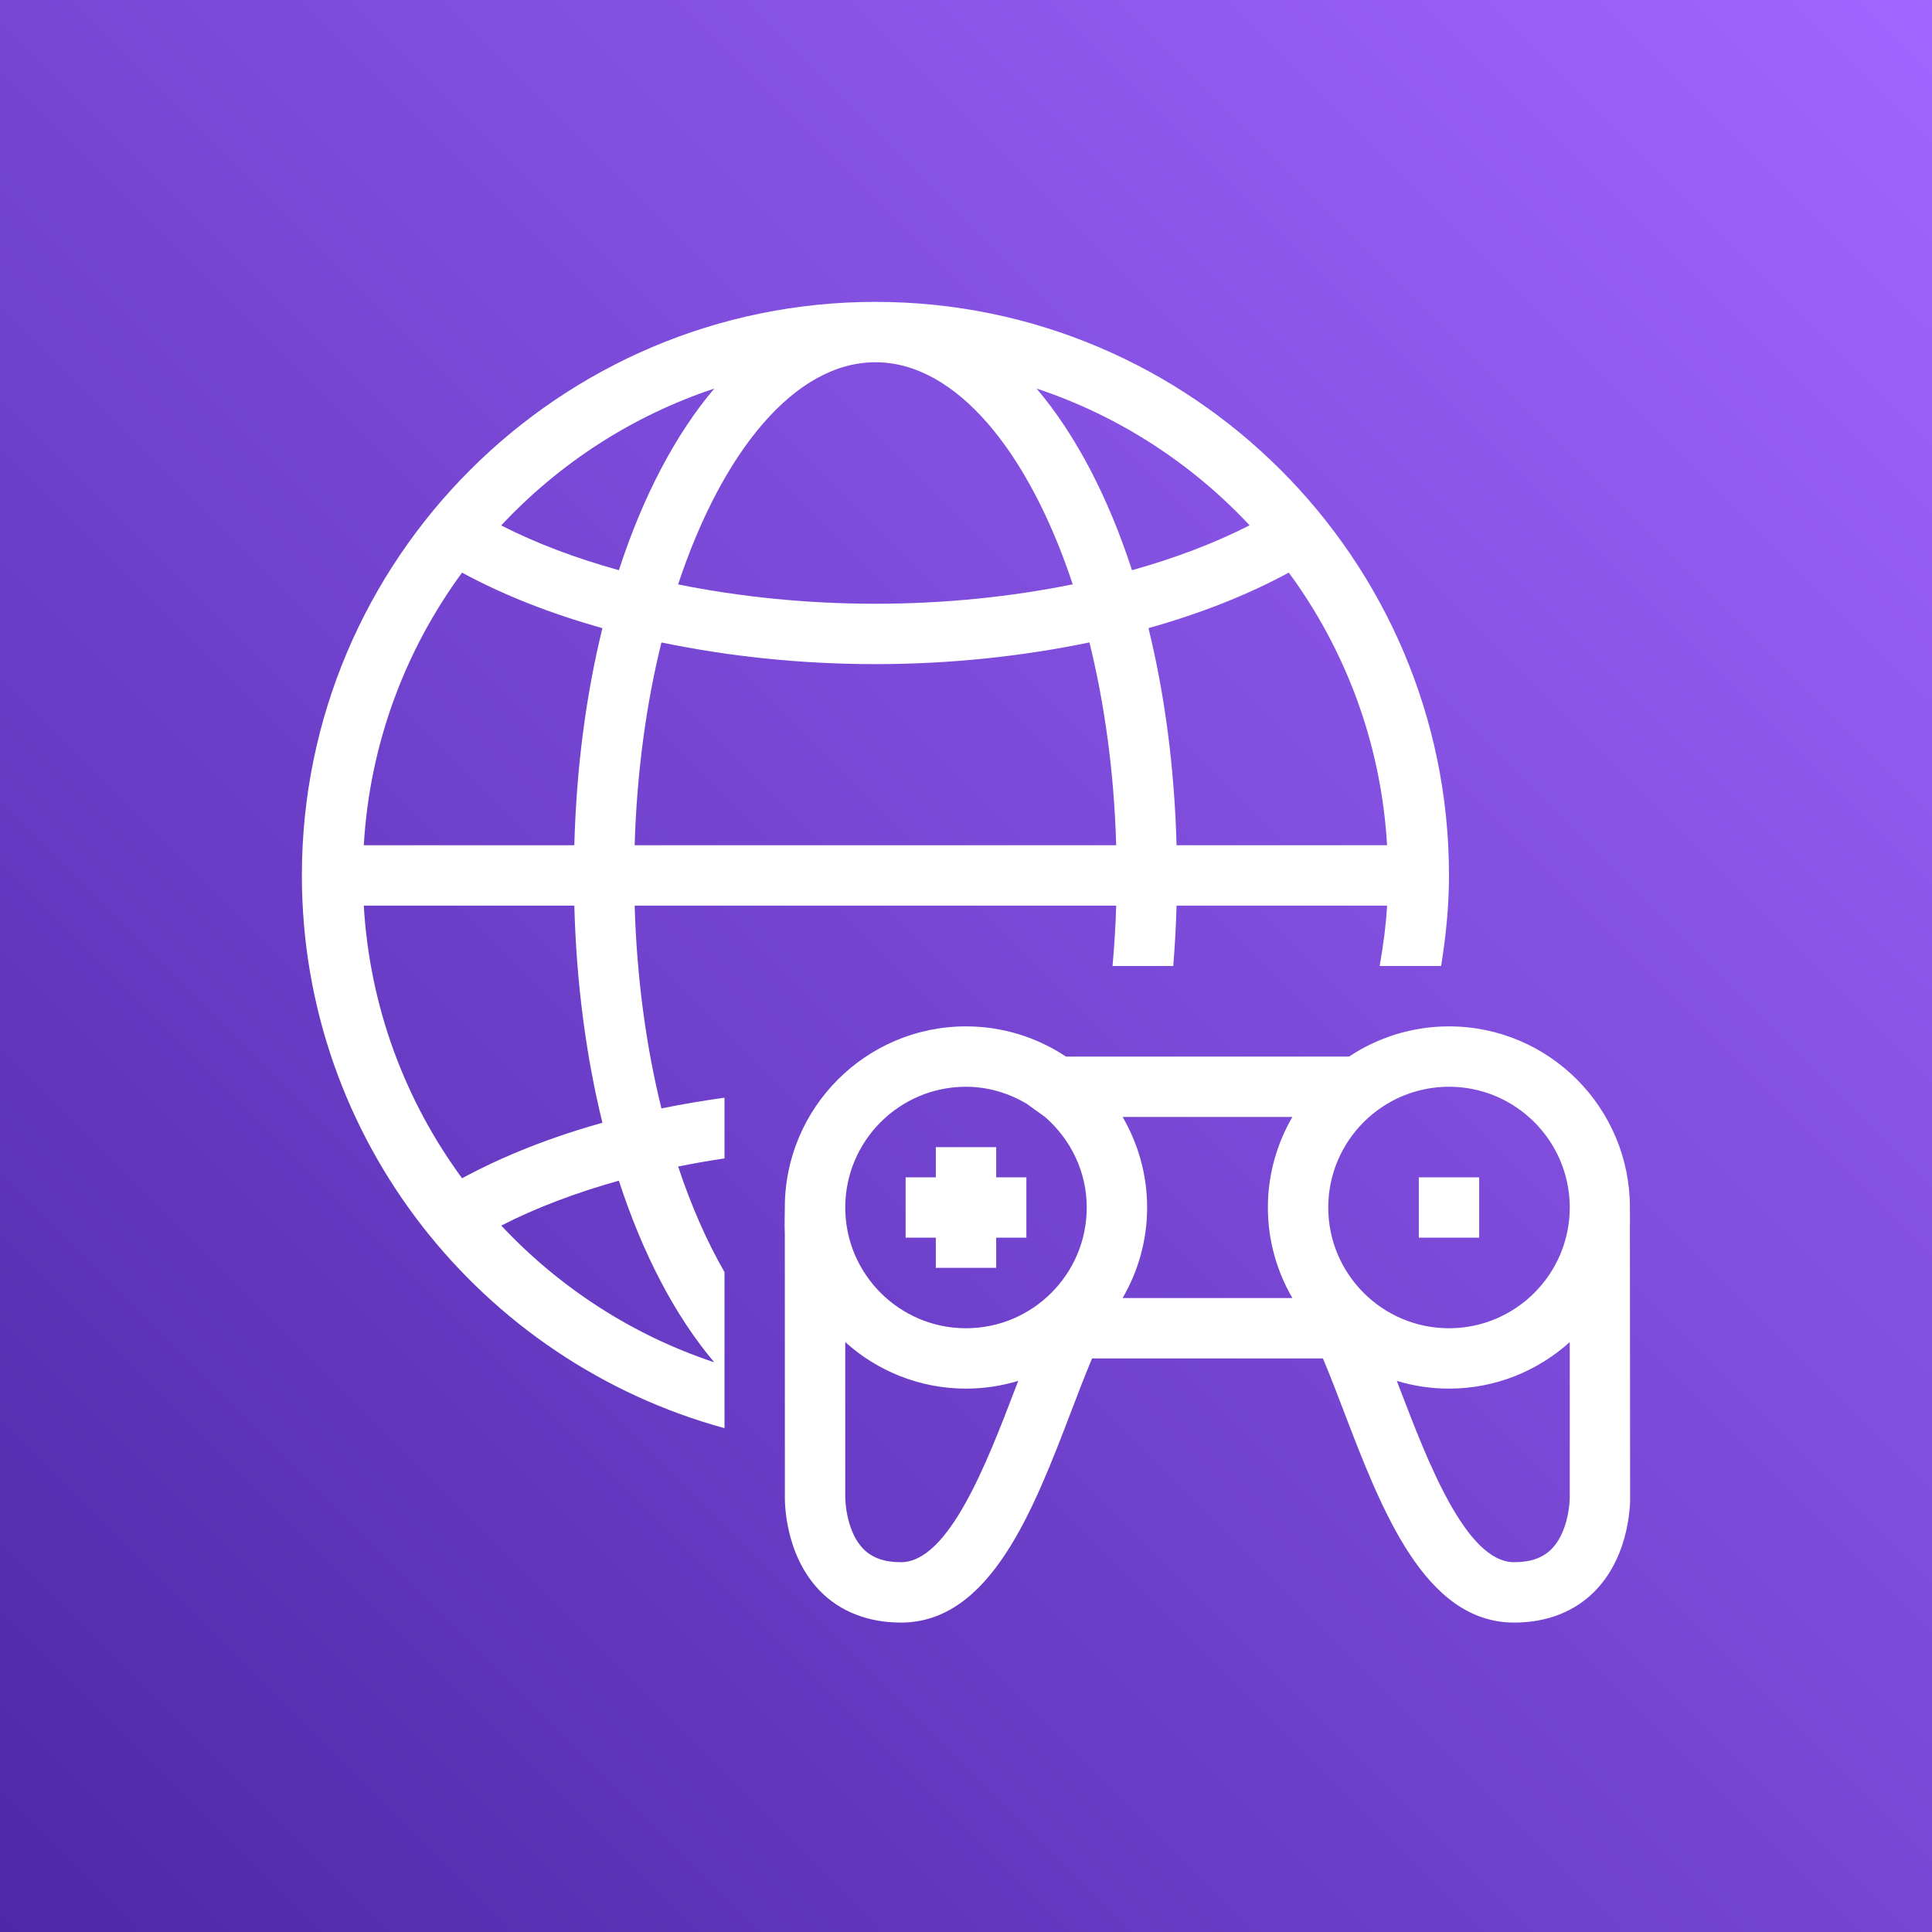
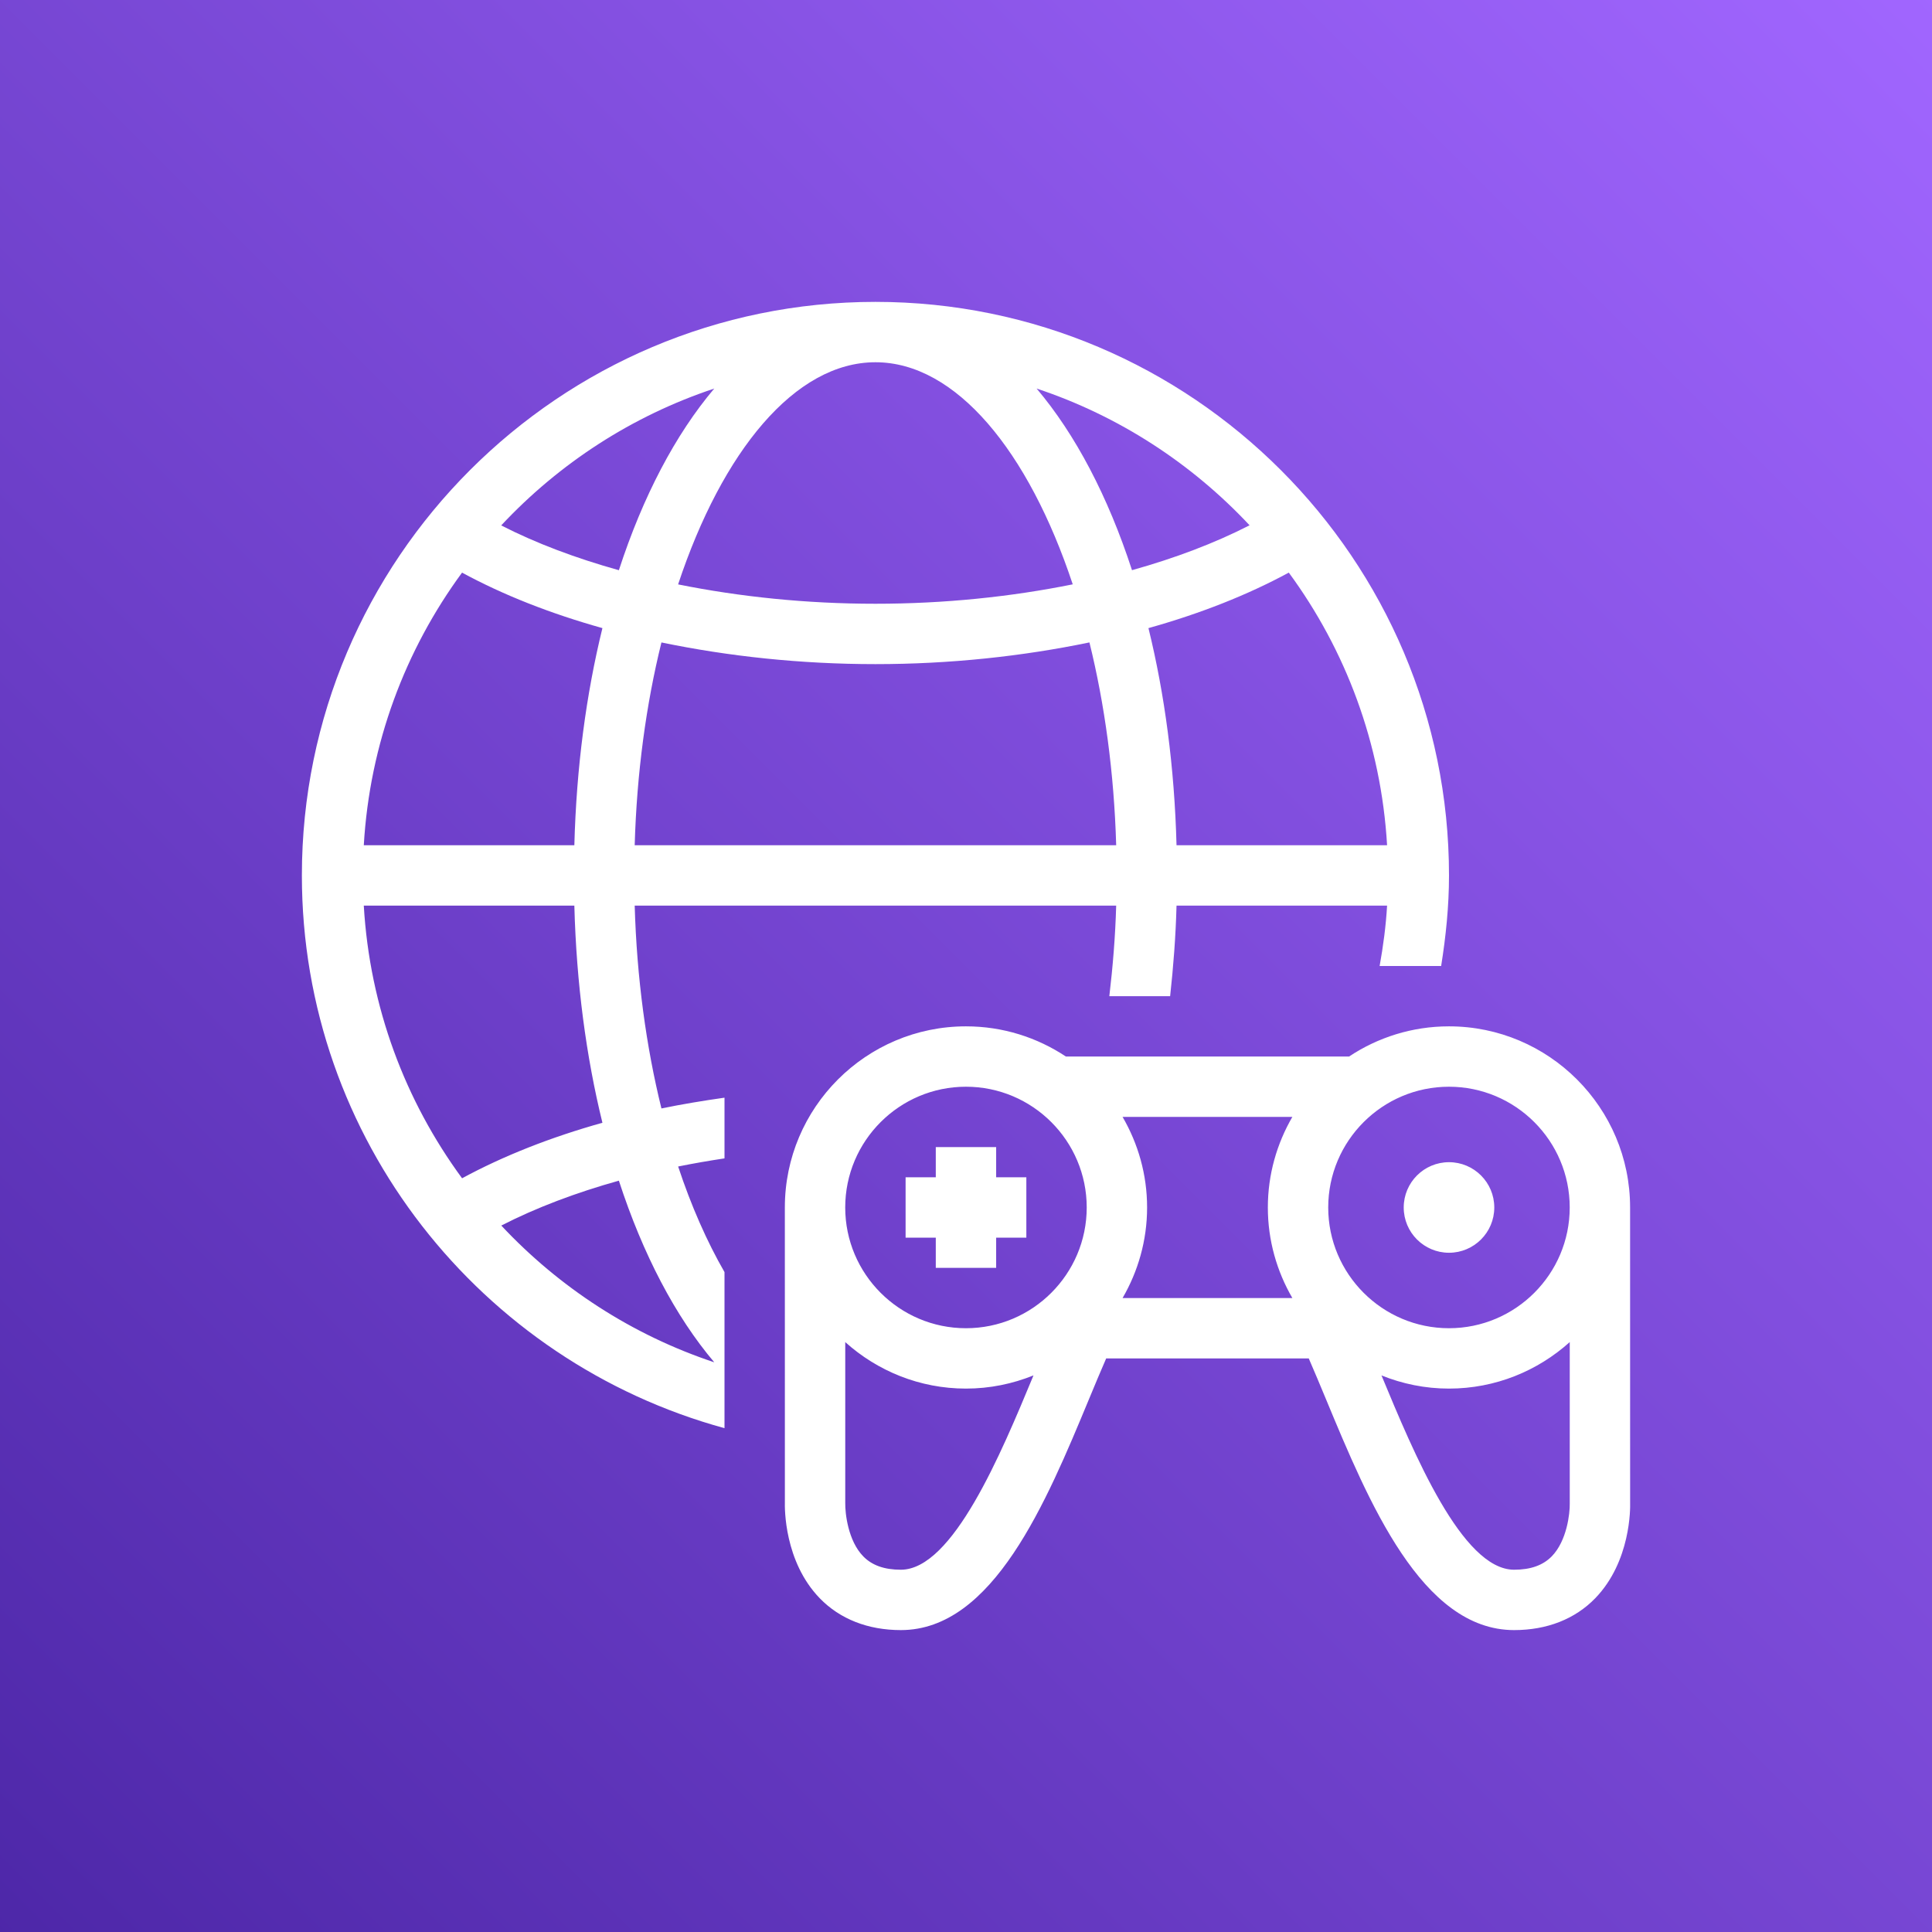
<svg xmlns="http://www.w3.org/2000/svg" width="64px" height="64px" viewBox="0 0 64 64" version="1.1">
  <defs>
    <linearGradient x1="0%" y1="100%" x2="100%" y2="0%" id="linearGradient-1">
      <stop stop-color="#4D27A8" offset="0%" />
      <stop stop-color="#A166FF" offset="100%" />
    </linearGradient>
  </defs>
  <g id="Icon-Architecture/48/Arch_Amazon-GameLift_48" stroke="none" stroke-width="1" fill="none" fill-rule="evenodd">
    <g id="Rectangle" fill="url(#linearGradient-1)">
      <rect x="0" y="0" width="64" height="64" />
    </g>
    <g id="Icon-Service/48/Amazon-GameLift_48" transform="translate(8, 8)" fill="#FFFFFF">
-       <path d="M39,33 L41,33 L41,31 L39,31 L39,33 Z M23,33 L22,33 L22,31 L23,31 L23,30 L25,30 L25,31 L26,31 L26,33 L25,33 L25,34 L23,34 L23,33 Z M43.402,43.309 C43.111,43.606 42.704,43.75 42.158,43.75 C40.568,43.75 39.3,40.433 38.374,38.012 C38.339,37.919 38.305,37.835 38.27,37.743 C38.818,37.909 39.398,38 40,38 C41.537,38 42.938,37.414 44,36.459 L44,41.563 C44.006,41.874 43.91,42.792 43.402,43.309 L43.402,43.309 Z M21.843,43.75 C21.297,43.75 20.89,43.605 20.598,43.309 C20.09,42.792 19.994,41.873 20,41.538 L20,36.459 C21.062,37.414 22.463,38 24,38 C24.602,38 25.183,37.909 25.731,37.743 C25.697,37.834 25.663,37.917 25.628,38.01 C24.701,40.432 23.434,43.75 21.843,43.75 L21.843,43.75 Z M26.618,29 C27.458,29.734 28,30.8 28,32 C28,34.206 26.206,36 24,36 C21.794,36 20,34.206 20,32 C20,29.794 21.794,28 24,28 C24.732,28 25.409,28.212 26,28.556 L26.618,29 Z M34.812,35 L29.188,35 C29.701,34.116 30,33.093 30,32 C30,30.907 29.701,29.884 29.188,29 L34.812,29 C34.299,29.884 34,30.907 34,32 C34,33.093 34.299,34.116 34.812,35 L34.812,35 Z M40,28 C42.206,28 44,29.794 44,32 C44,34.206 42.206,36 40,36 C37.794,36 36,34.206 36,32 C36,29.794 37.794,28 40,28 L40,28 Z M46,41.538 L45.993,33 L45.993,32.66 C45.998,32.425 45.993,32.341 45.993,32 C45.993,28.691 43.309,26 40,26 C38.777,26 37.64,26.37 36.69,27 L36.126,27 L27.31,27 C26.36,26.37 25.223,26 24,26 C20.691,26 17.998,28.691 17.998,32 C17.998,32.341 17.983,32.529 17.998,32.872 L17.998,33 L18,41.507 C17.994,41.706 17.976,43.477 19.156,44.695 C19.825,45.385 20.755,45.75 21.843,45.75 C24.81,45.75 26.237,42.017 27.496,38.724 C27.73,38.109 27.956,37.52 28.176,37 L35.824,37 C36.045,37.521 36.271,38.111 36.506,38.726 C37.765,42.018 39.191,45.75 42.158,45.75 C43.246,45.75 44.176,45.385 44.845,44.695 C46.025,43.477 46.006,41.705 46,41.538 L46,41.538 Z M8.605,32.599 C9.764,32.006 11.076,31.51 12.501,31.111 C13.297,33.557 14.376,35.611 15.661,37.128 C12.938,36.225 10.525,34.648 8.605,32.599 L8.605,32.599 Z M7.307,31.032 C5.424,28.469 4.248,25.368 4.051,22 L11.025,22 C11.094,24.58 11.418,27.004 11.956,29.193 C10.241,29.673 8.675,30.29 7.307,31.032 L7.307,31.032 Z M7.306,10.969 C8.674,11.712 10.242,12.328 11.956,12.808 C11.418,14.996 11.094,17.42 11.025,20 L4.051,20 C4.248,16.633 5.424,13.532 7.306,10.969 L7.306,10.969 Z M15.661,4.872 C14.376,6.389 13.297,8.443 12.501,10.889 C11.077,10.491 9.76,9.999 8.603,9.405 C10.522,7.354 12.937,5.776 15.661,4.872 L15.661,4.872 Z M21,4 C23.666,4 26.074,6.949 27.536,11.357 C25.491,11.77 23.285,12 21,12 C18.712,12 16.507,11.771 14.463,11.359 C15.926,6.95 18.333,4 21,4 L21,4 Z M33.395,9.401 C32.236,9.994 30.923,10.49 29.499,10.889 C28.703,8.443 27.624,6.389 26.339,4.872 C29.062,5.775 31.475,7.352 33.395,9.401 L33.395,9.401 Z M34.693,10.968 C36.576,13.531 37.752,16.632 37.949,20 L30.975,20 C30.906,17.42 30.582,14.996 30.044,12.807 C31.759,12.327 33.325,11.71 34.693,10.968 L34.693,10.968 Z M13.024,20 C13.094,17.606 13.404,15.33 13.911,13.282 C16.133,13.743 18.525,14 21,14 C23.471,14 25.864,13.742 28.089,13.281 C28.596,15.329 28.906,17.606 28.976,20 L13.024,20 Z M16,34.14 C15.417,33.127 14.898,31.951 14.464,30.643 C14.967,30.541 15.479,30.452 16,30.373 L16,28.362 C15.291,28.463 14.591,28.578 13.911,28.719 C13.404,26.671 13.094,24.394 13.024,22 L28.976,22 C28.956,22.678 28.912,23.343 28.854,24 L30.866,24 C30.919,23.345 30.956,22.679 30.975,22 L37.949,22 C37.909,22.68 37.819,23.345 37.702,24 L39.739,24 C39.896,23.021 40,22.023 40,21 C40,10.523 31.477,2 21,2 C10.523,2 2,10.523 2,21 C2,29.744 7.945,37.107 16,39.31 L16,34.14 Z" id="Fill-1" />
+       <path d="M38.5,31.999 C38.5,31.171 39.172,30.499 40,30.499 C40.828,30.499 41.5,31.171 41.5,31.999 C41.5,32.827 40.828,33.499 40,33.499 C39.172,33.499 38.5,32.827 38.5,31.999 L38.5,31.999 Z M22.999,32.999 L21.999,32.999 L21.999,30.999 L22.999,30.999 L22.999,29.999 L24.999,29.999 L24.999,30.999 L25.999,30.999 L25.999,32.999 L24.999,32.999 L24.999,33.999 L22.999,33.999 L22.999,32.999 Z M43.402,43.558 C43.11,43.854 42.703,43.999 42.157,43.999 C40.435,43.999 38.831,40.137 37.771,37.581 C37.768,37.575 37.765,37.569 37.762,37.562 C38.454,37.841 39.208,37.999 39.999,37.999 C41.537,37.999 42.937,37.413 44,36.458 L44,41.812 C44.006,42.122 43.91,43.04 43.402,43.558 L43.402,43.558 Z M21.842,43.999 C21.296,43.999 20.889,43.855 20.598,43.558 C20.09,43.04 19.994,42.122 20,41.787 L20,36.459 C21.062,37.413 22.462,37.999 23.999,37.999 C24.79,37.999 25.543,37.841 26.235,37.562 C26.232,37.569 26.229,37.576 26.227,37.583 C25.167,40.138 23.564,43.999 21.842,43.999 L21.842,43.999 Z M23.999,27.999 C26.205,27.999 27.999,29.793 27.999,31.999 C27.999,34.204 26.205,35.999 23.999,35.999 C21.793,35.999 19.999,34.204 19.999,31.999 C19.999,29.793 21.793,27.999 23.999,27.999 L23.999,27.999 Z M34.811,34.999 L29.187,34.999 C29.7,34.115 29.999,33.092 29.999,31.999 C29.999,30.905 29.7,29.883 29.187,28.999 L34.811,28.999 C34.298,29.883 33.999,30.905 33.999,31.999 C33.999,33.092 34.298,34.115 34.811,34.999 L34.811,34.999 Z M39.999,27.999 C42.205,27.999 43.999,29.793 43.999,31.999 C43.999,34.204 42.205,35.999 39.999,35.999 C37.793,35.999 35.999,34.204 35.999,31.999 C35.999,29.793 37.793,27.999 39.999,27.999 L39.999,27.999 Z M46,41.787 L45.999,31.999 C45.999,28.69 43.308,25.999 39.999,25.999 C38.776,25.999 37.639,26.368 36.689,26.999 L27.309,26.999 C26.359,26.368 25.222,25.999 23.999,25.999 C20.69,25.999 17.999,28.69 17.999,31.999 L18,41.756 C17.994,41.954 17.975,43.726 19.155,44.944 C19.824,45.634 20.754,45.999 21.842,45.999 C24.899,45.999 26.66,41.758 28.074,38.349 C28.273,37.87 28.462,37.414 28.644,36.999 L35.354,36.999 C35.535,37.413 35.725,37.87 35.924,38.348 C37.339,41.757 39.1,45.999 42.157,45.999 C43.245,45.999 44.175,45.634 44.844,44.944 C46.024,43.726 46.006,41.954 46,41.787 L46,41.787 Z M8.606,32.598 C9.763,32.005 11.077,31.509 12.501,31.111 C13.297,33.556 14.376,35.611 15.661,37.128 C12.938,36.224 10.525,34.648 8.606,32.598 L8.606,32.598 Z M7.307,31.032 C5.424,28.469 4.248,25.368 4.051,22 L11.026,22 C11.094,24.58 11.418,27.004 11.956,29.193 C10.241,29.673 8.675,30.29 7.307,31.032 L7.307,31.032 Z M7.306,10.969 C8.674,11.712 10.242,12.327 11.956,12.807 C11.418,14.996 11.094,17.42 11.026,20 L4.051,20 C4.248,16.632 5.424,13.531 7.306,10.969 L7.306,10.969 Z M15.661,4.871 C14.376,6.389 13.297,8.443 12.501,10.889 C11.077,10.491 9.76,9.998 8.603,9.405 C10.522,7.353 12.936,5.776 15.661,4.871 L15.661,4.871 Z M21,4 C23.666,4 26.074,6.949 27.536,11.357 C25.491,11.77 23.285,12 21,12 C18.712,12 16.507,11.77 14.463,11.359 C15.926,6.949 18.333,4 21,4 L21,4 Z M33.394,9.401 C32.236,9.994 30.923,10.49 29.499,10.888 C28.703,8.443 27.624,6.389 26.339,4.871 C29.062,5.775 31.475,7.352 33.394,9.401 L33.394,9.401 Z M34.693,10.968 C36.576,13.53 37.752,16.632 37.949,20 L30.974,20 C30.906,17.42 30.582,14.995 30.044,12.807 C31.759,12.327 33.325,11.71 34.693,10.968 L34.693,10.968 Z M13.025,20 C13.094,17.606 13.404,15.33 13.911,13.282 C16.133,13.742 18.526,14 21,14 C23.471,14 25.865,13.742 28.089,13.281 C28.595,15.329 28.906,17.606 28.975,20 L13.025,20 Z M16,34.14 C15.417,33.127 14.898,31.951 14.464,30.642 C14.966,30.541 15.479,30.451 16,30.373 L16,28.362 C15.291,28.463 14.591,28.578 13.911,28.719 C13.405,26.671 13.094,24.393 13.025,22 L28.975,22 C28.946,23.026 28.863,24.025 28.748,25 L30.762,25 C30.869,24.025 30.947,23.029 30.974,22 L37.949,22 C37.91,22.679 37.82,23.344 37.702,24 L39.74,24 C39.896,23.02 40,22.023 40,21 C40,10.523 31.477,2 21,2 C10.523,2 2,10.523 2,21 C2,29.744 7.945,37.107 16,39.31 L16,34.14 Z" id="Fill-5" />
    </g>
  </g>
</svg>
